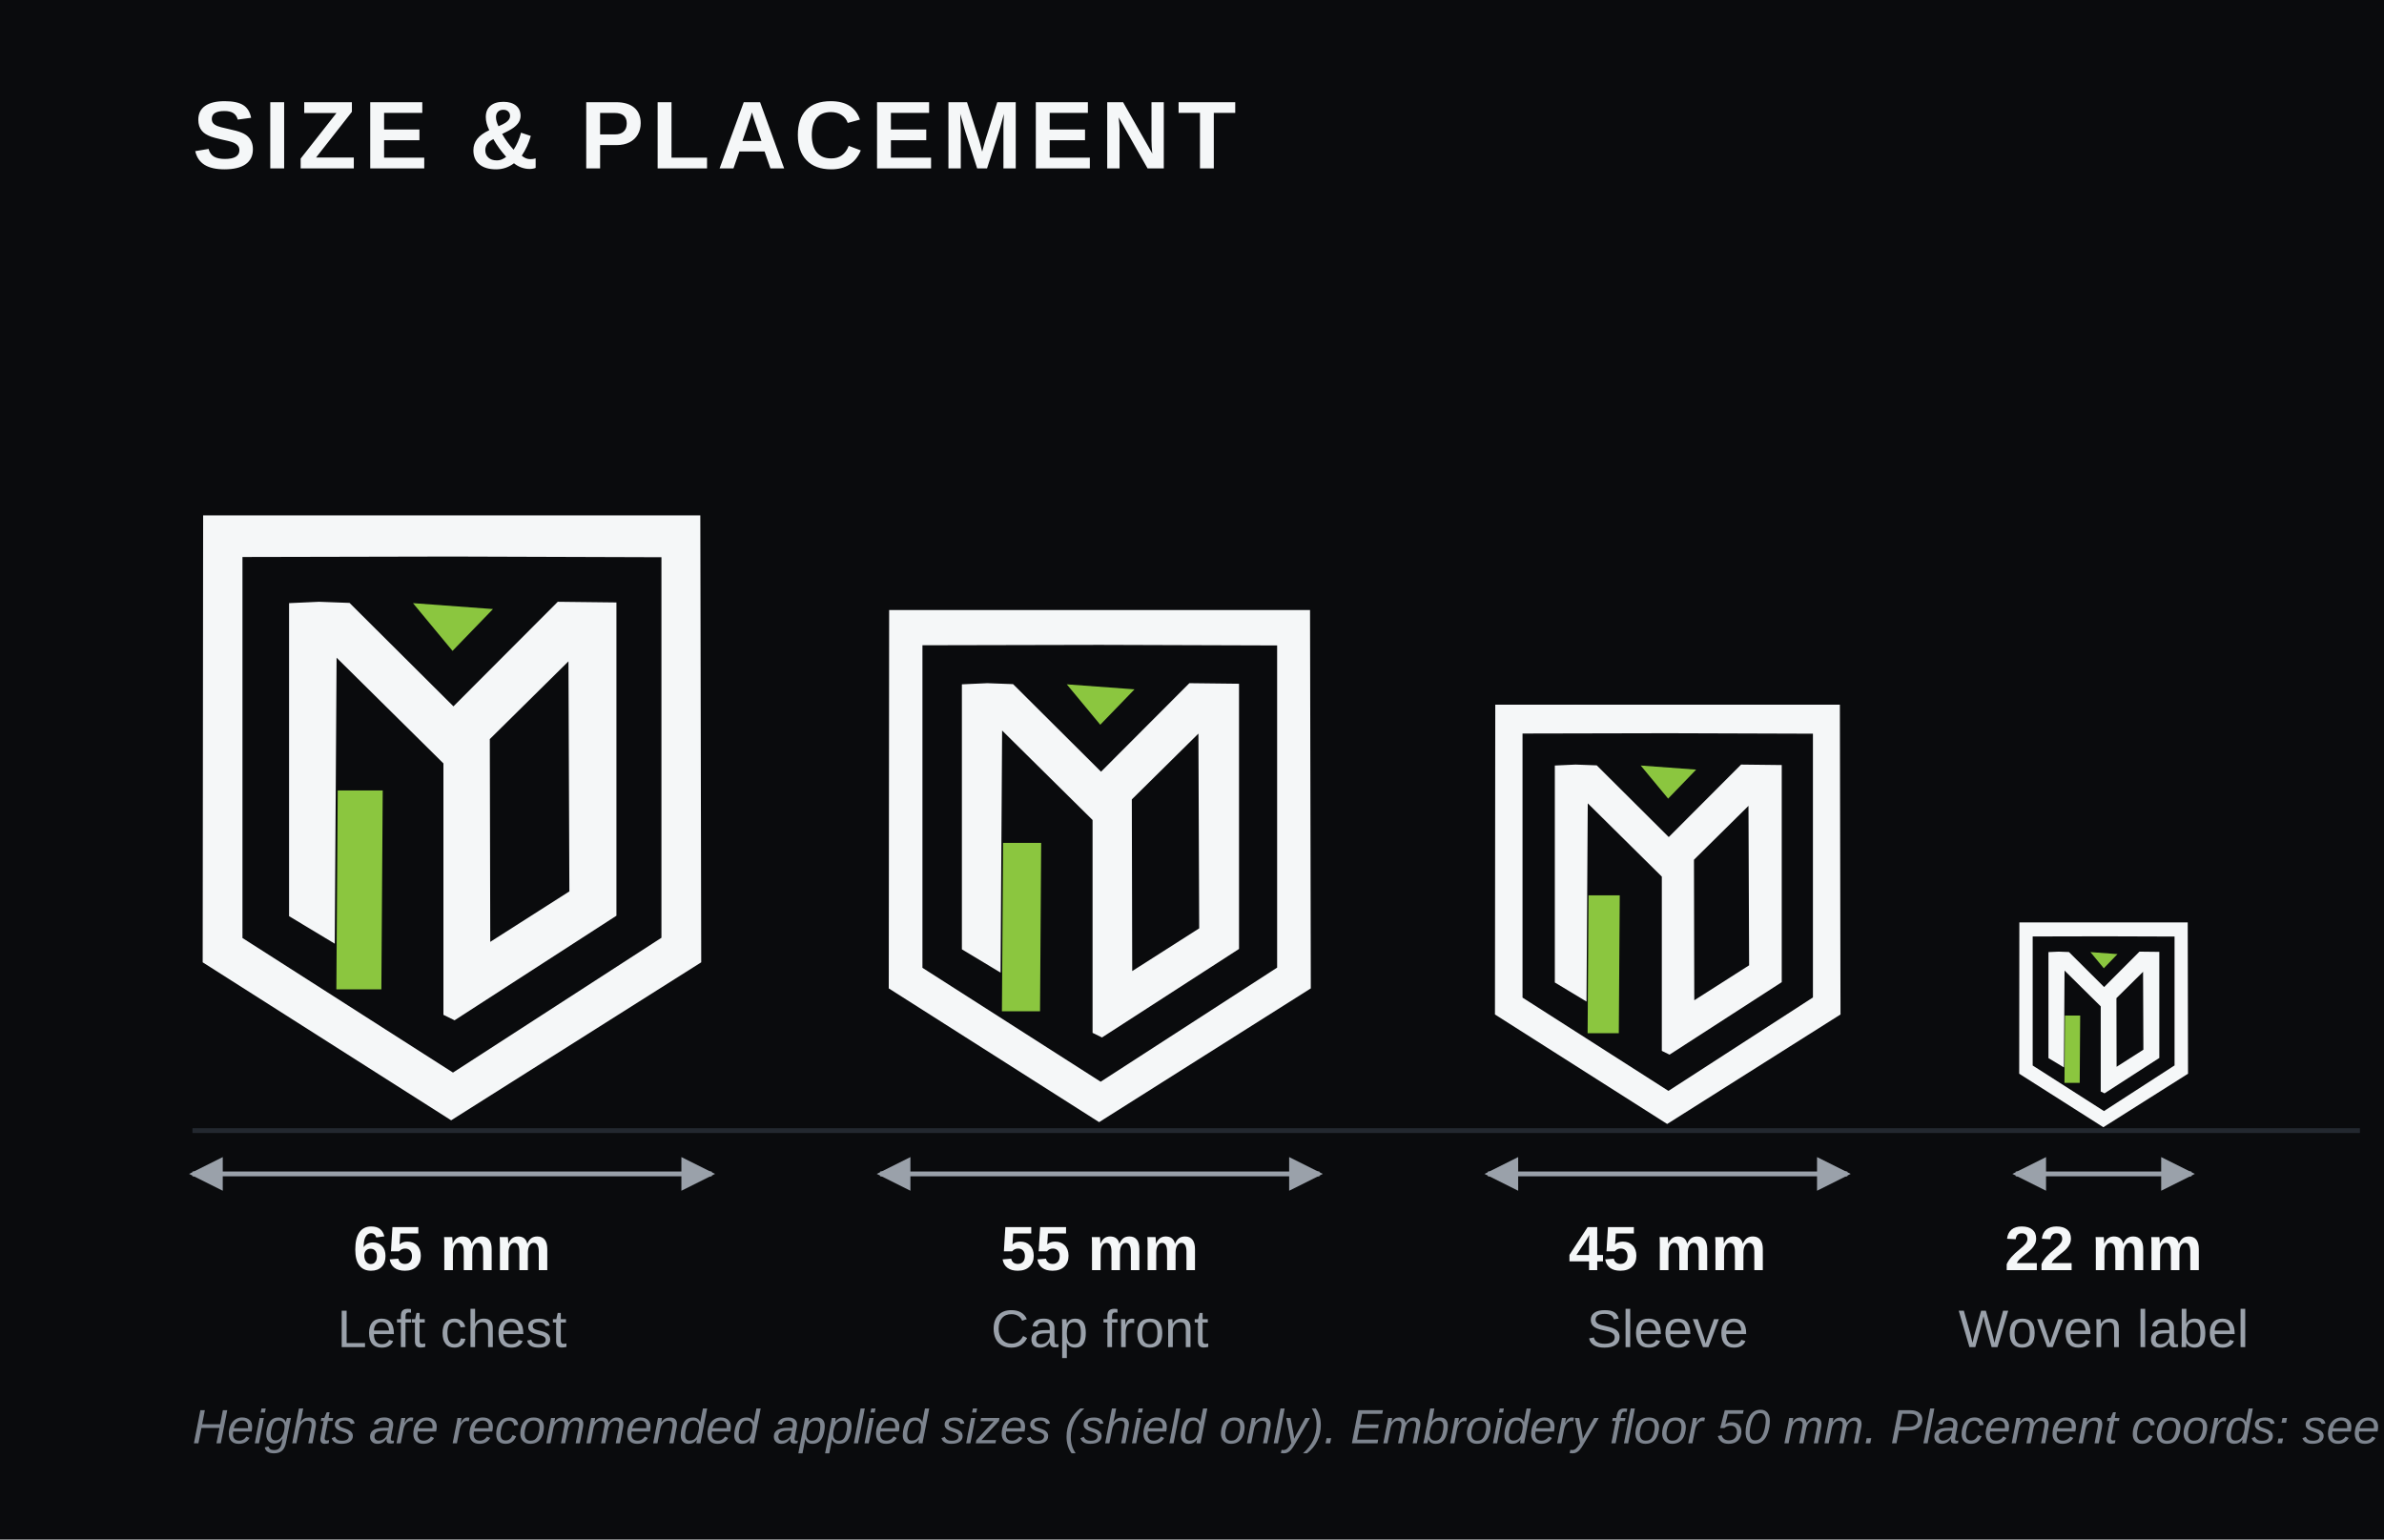
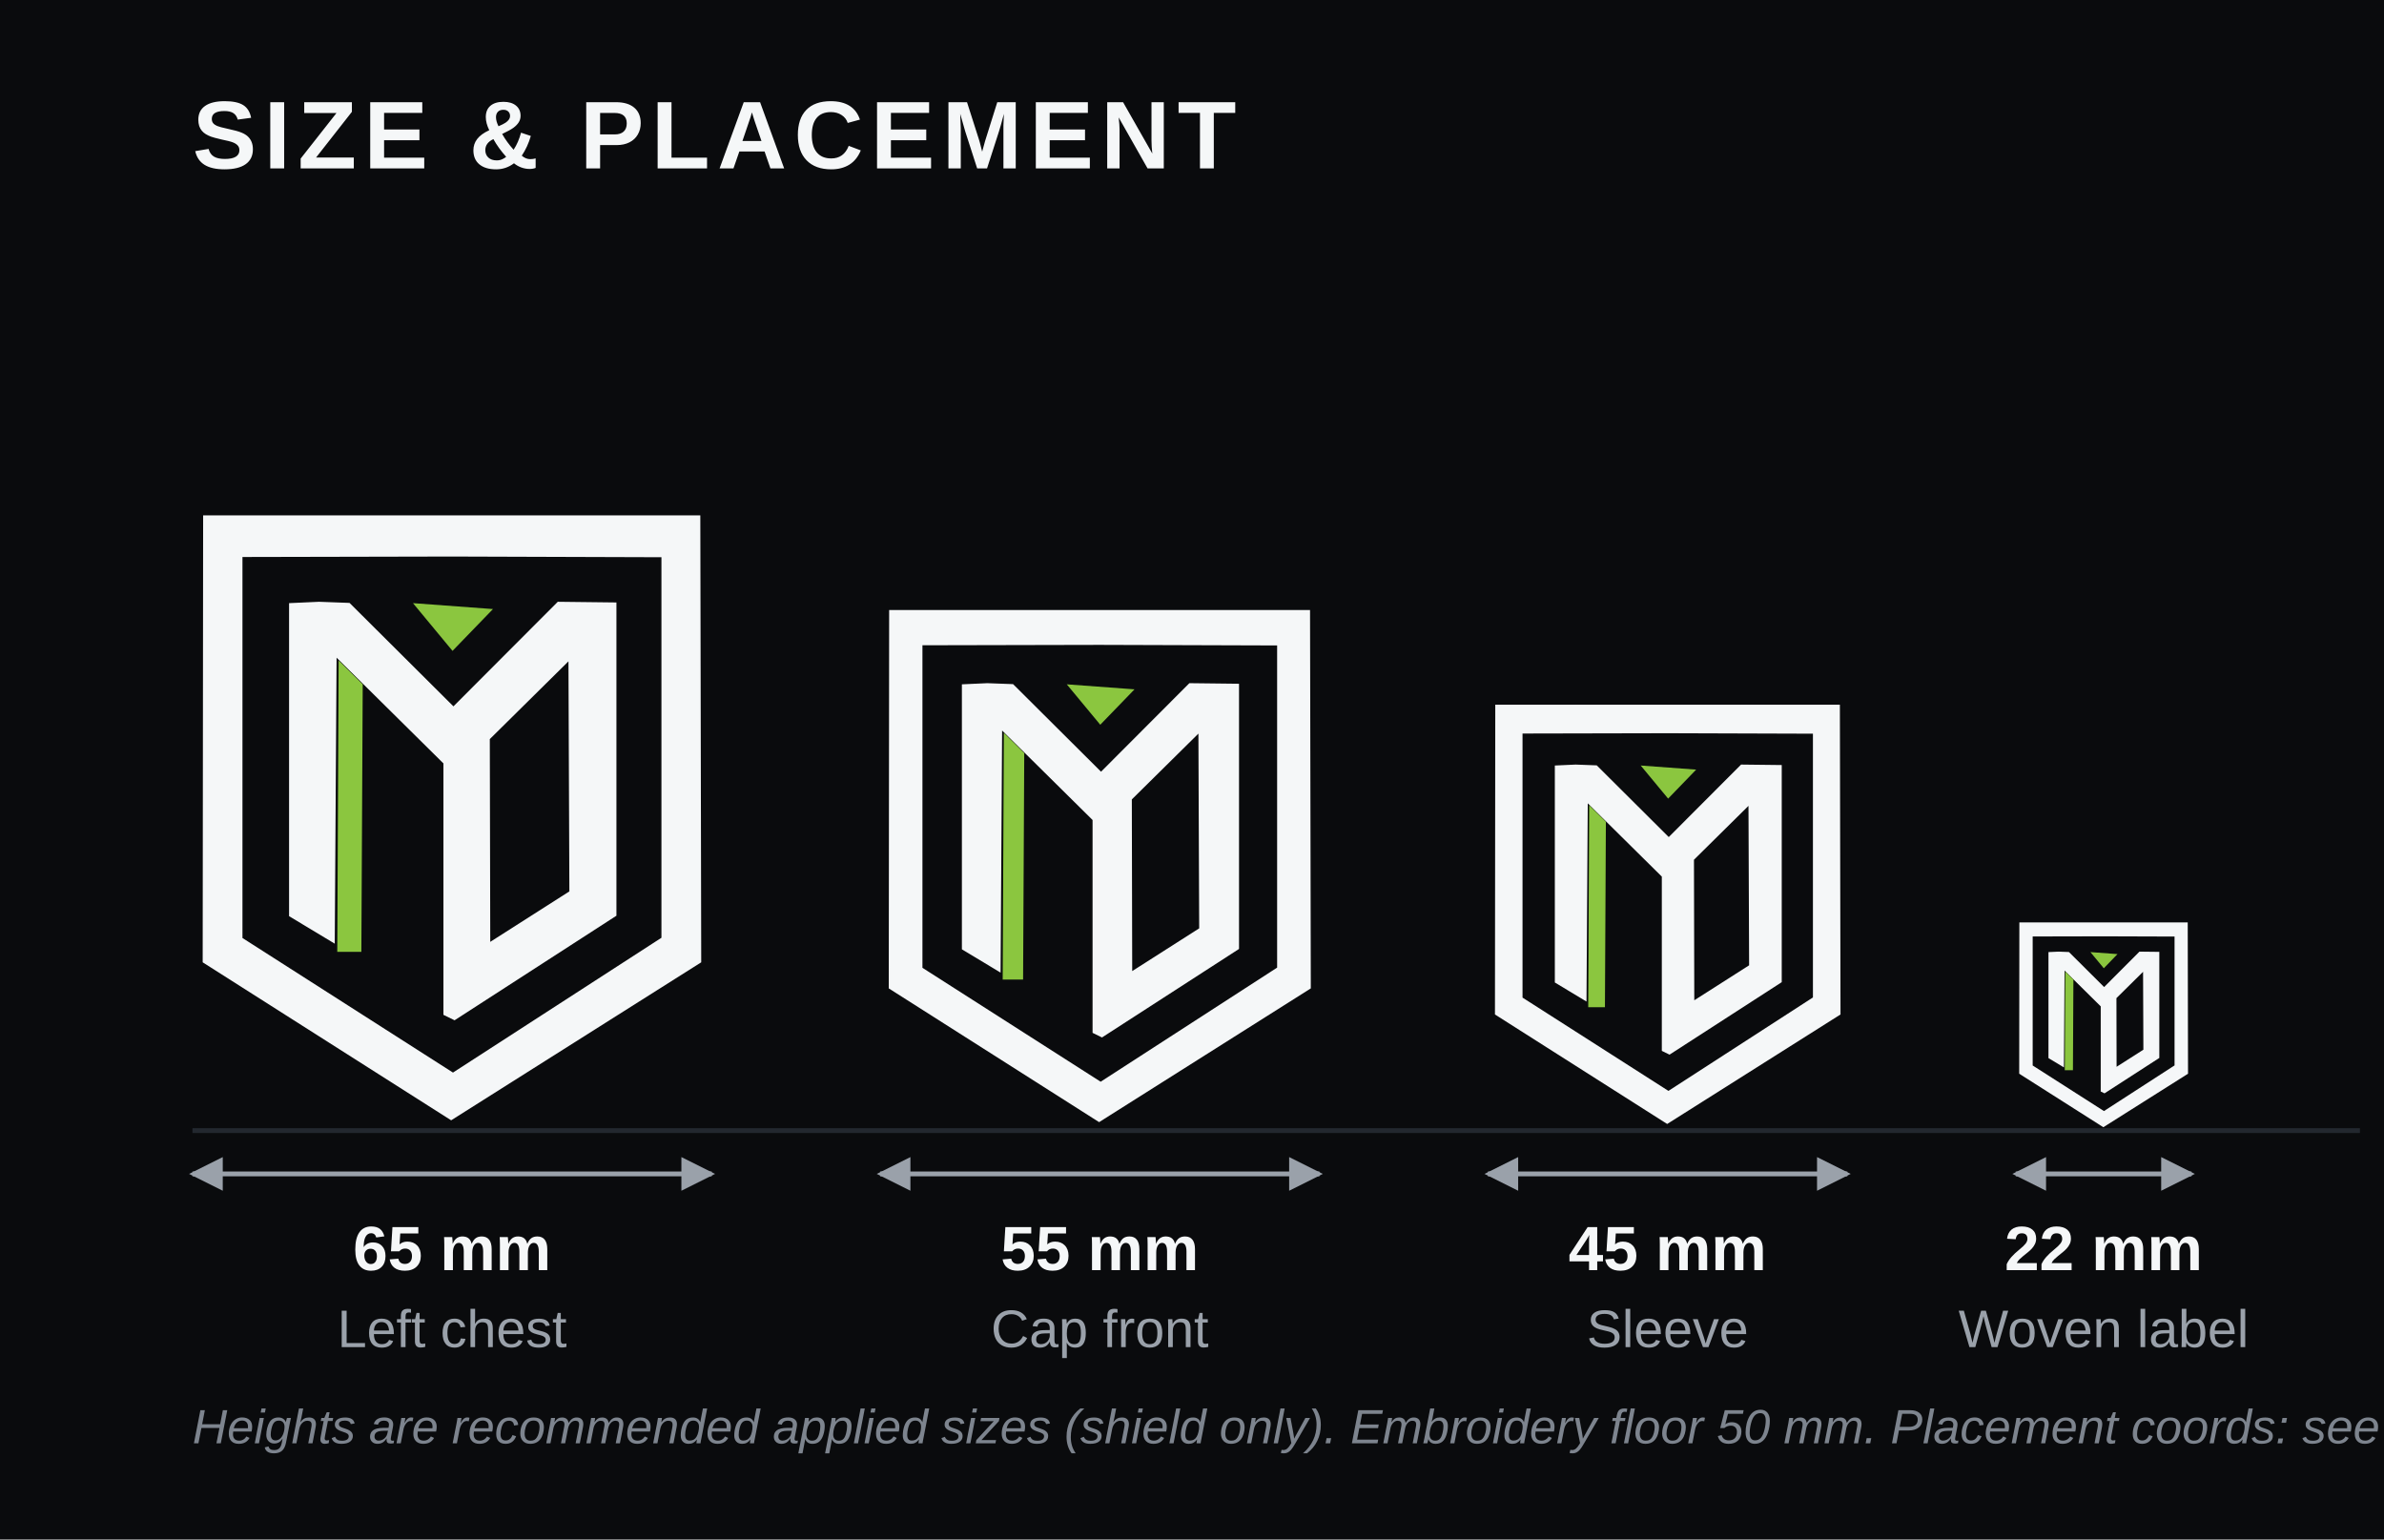
<svg xmlns="http://www.w3.org/2000/svg" viewBox="0 0 991 640" role="img" aria-label="The Match Day Club size and placement">
  <defs>
    <path id="pi" fill-rule="evenodd" d="M2363 200 L176 200 L174 2166 L1267 2861 L2367 2166Z M1270 381 L349 383 L349 2059 L1275 2651 L2192 2058 L2192 384Z M686 580 L554 586 L554 1963 L755 2084 L763 826 L1233 1291 L1233 2397 L1282 2421 L1994 1961 L1994 583 L1736 580 L1277 1040 L820 585Z M1783 842 L1437 1184 L1439 2076 L1787 1854Z" />
-     <path id="pg" d="M1099 586 L1273 796 L1451 612Z M768 1410 L966 1410 L960 2285 L762 2285Z" />
+     <path id="pg" d="M1099 586 L1273 796 L1451 612Z M772 838 L878 943 L872 2120 L766 2120Z" />
    <path id="pd" d="" />
    <marker id="a" viewBox="0 0 10 10" refX="9" refY="5" markerWidth="7" markerHeight="7" orient="auto-start-reverse">
      <path d="M0 0 L10 5 L0 10 z" fill="#9AA1AA" />
    </marker>
  </defs>
  <rect width="991" height="640" fill="#0A0B0D" />
  <text x="80" y="70" font-family="Archivo,Arial,sans-serif" font-size="40" font-weight="700" letter-spacing="3" fill="#F5F7F8">SIZE &amp; PLACEMENT</text>
  <line x1="80" y1="470" x2="981" y2="470" stroke="#23282F" stroke-width="2" />
  <g transform="translate(80 210) scale(0.0945)">
    <g transform="translate(-129 -155)">
      <use href="#pi" fill="#F5F7F8" />
      <use href="#pg" fill="#8BC63F" />
      <use href="#pd" fill="#6AA62E" />
    </g>
  </g>
  <line x1="80" y1="488" x2="295.847" y2="488" stroke="#9AA1AA" stroke-width="2" marker-start="url(#a)" marker-end="url(#a)" />
  <text x="187.924" y="528" text-anchor="middle" font-family="Archivo,Arial,sans-serif" font-size="26" font-weight="700" fill="#F5F7F8">65 mm</text>
  <text x="187.924" y="560" text-anchor="middle" font-family="Archivo,Arial,sans-serif" font-size="22" fill="#9AA1AA">Left chest</text>
  <g transform="translate(365.8473 250) scale(0.08)">
    <g transform="translate(-129 -155)">
      <use href="#pi" fill="#F5F7F8" />
      <use href="#pg" fill="#8BC63F" />
      <use href="#pd" fill="#6AA62E" />
    </g>
  </g>
  <line x1="365.847" y1="488" x2="548.487" y2="488" stroke="#9AA1AA" stroke-width="2" marker-start="url(#a)" marker-end="url(#a)" />
  <text x="457.167" y="528" text-anchor="middle" font-family="Archivo,Arial,sans-serif" font-size="26" font-weight="700" fill="#F5F7F8">55 mm</text>
  <text x="457.167" y="560" text-anchor="middle" font-family="Archivo,Arial,sans-serif" font-size="22" fill="#9AA1AA">Cap front</text>
  <g transform="translate(618.4873 290) scale(0.0655)">
    <g transform="translate(-129 -155)">
      <use href="#pi" fill="#F5F7F8" />
      <use href="#pg" fill="#8BC63F" />
      <use href="#pd" fill="#6AA62E" />
    </g>
  </g>
  <line x1="618.487" y1="488" x2="767.92" y2="488" stroke="#9AA1AA" stroke-width="2" marker-start="url(#a)" marker-end="url(#a)" />
  <text x="693.204" y="528" text-anchor="middle" font-family="Archivo,Arial,sans-serif" font-size="26" font-weight="700" fill="#F5F7F8">45 mm</text>
  <text x="693.204" y="560" text-anchor="middle" font-family="Archivo,Arial,sans-serif" font-size="22" fill="#9AA1AA">Sleeve</text>
  <g transform="translate(837.92 382) scale(0.032)">
    <g transform="translate(-129 -155)">
      <use href="#pi" fill="#F5F7F8" />
      <use href="#pg" fill="#8BC63F" />
      <use href="#pd" fill="#6AA62E" />
    </g>
  </g>
  <line x1="837.92" y1="488" x2="910.976" y2="488" stroke="#9AA1AA" stroke-width="2" marker-start="url(#a)" marker-end="url(#a)" />
  <text x="874.448" y="528" text-anchor="middle" font-family="Archivo,Arial,sans-serif" font-size="26" font-weight="700" fill="#F5F7F8">22 mm</text>
  <text x="874.448" y="560" text-anchor="middle" font-family="Archivo,Arial,sans-serif" font-size="22" fill="#9AA1AA">Woven label</text>
  <text x="80" y="600" font-family="Archivo,Arial,sans-serif" font-size="20" font-style="italic" fill="#7D848E">Heights are recommended applied sizes (shield only). Embroidery floor 50 mm. Placement coords: see MDC_Supplier_Pack.md.</text>
</svg>
